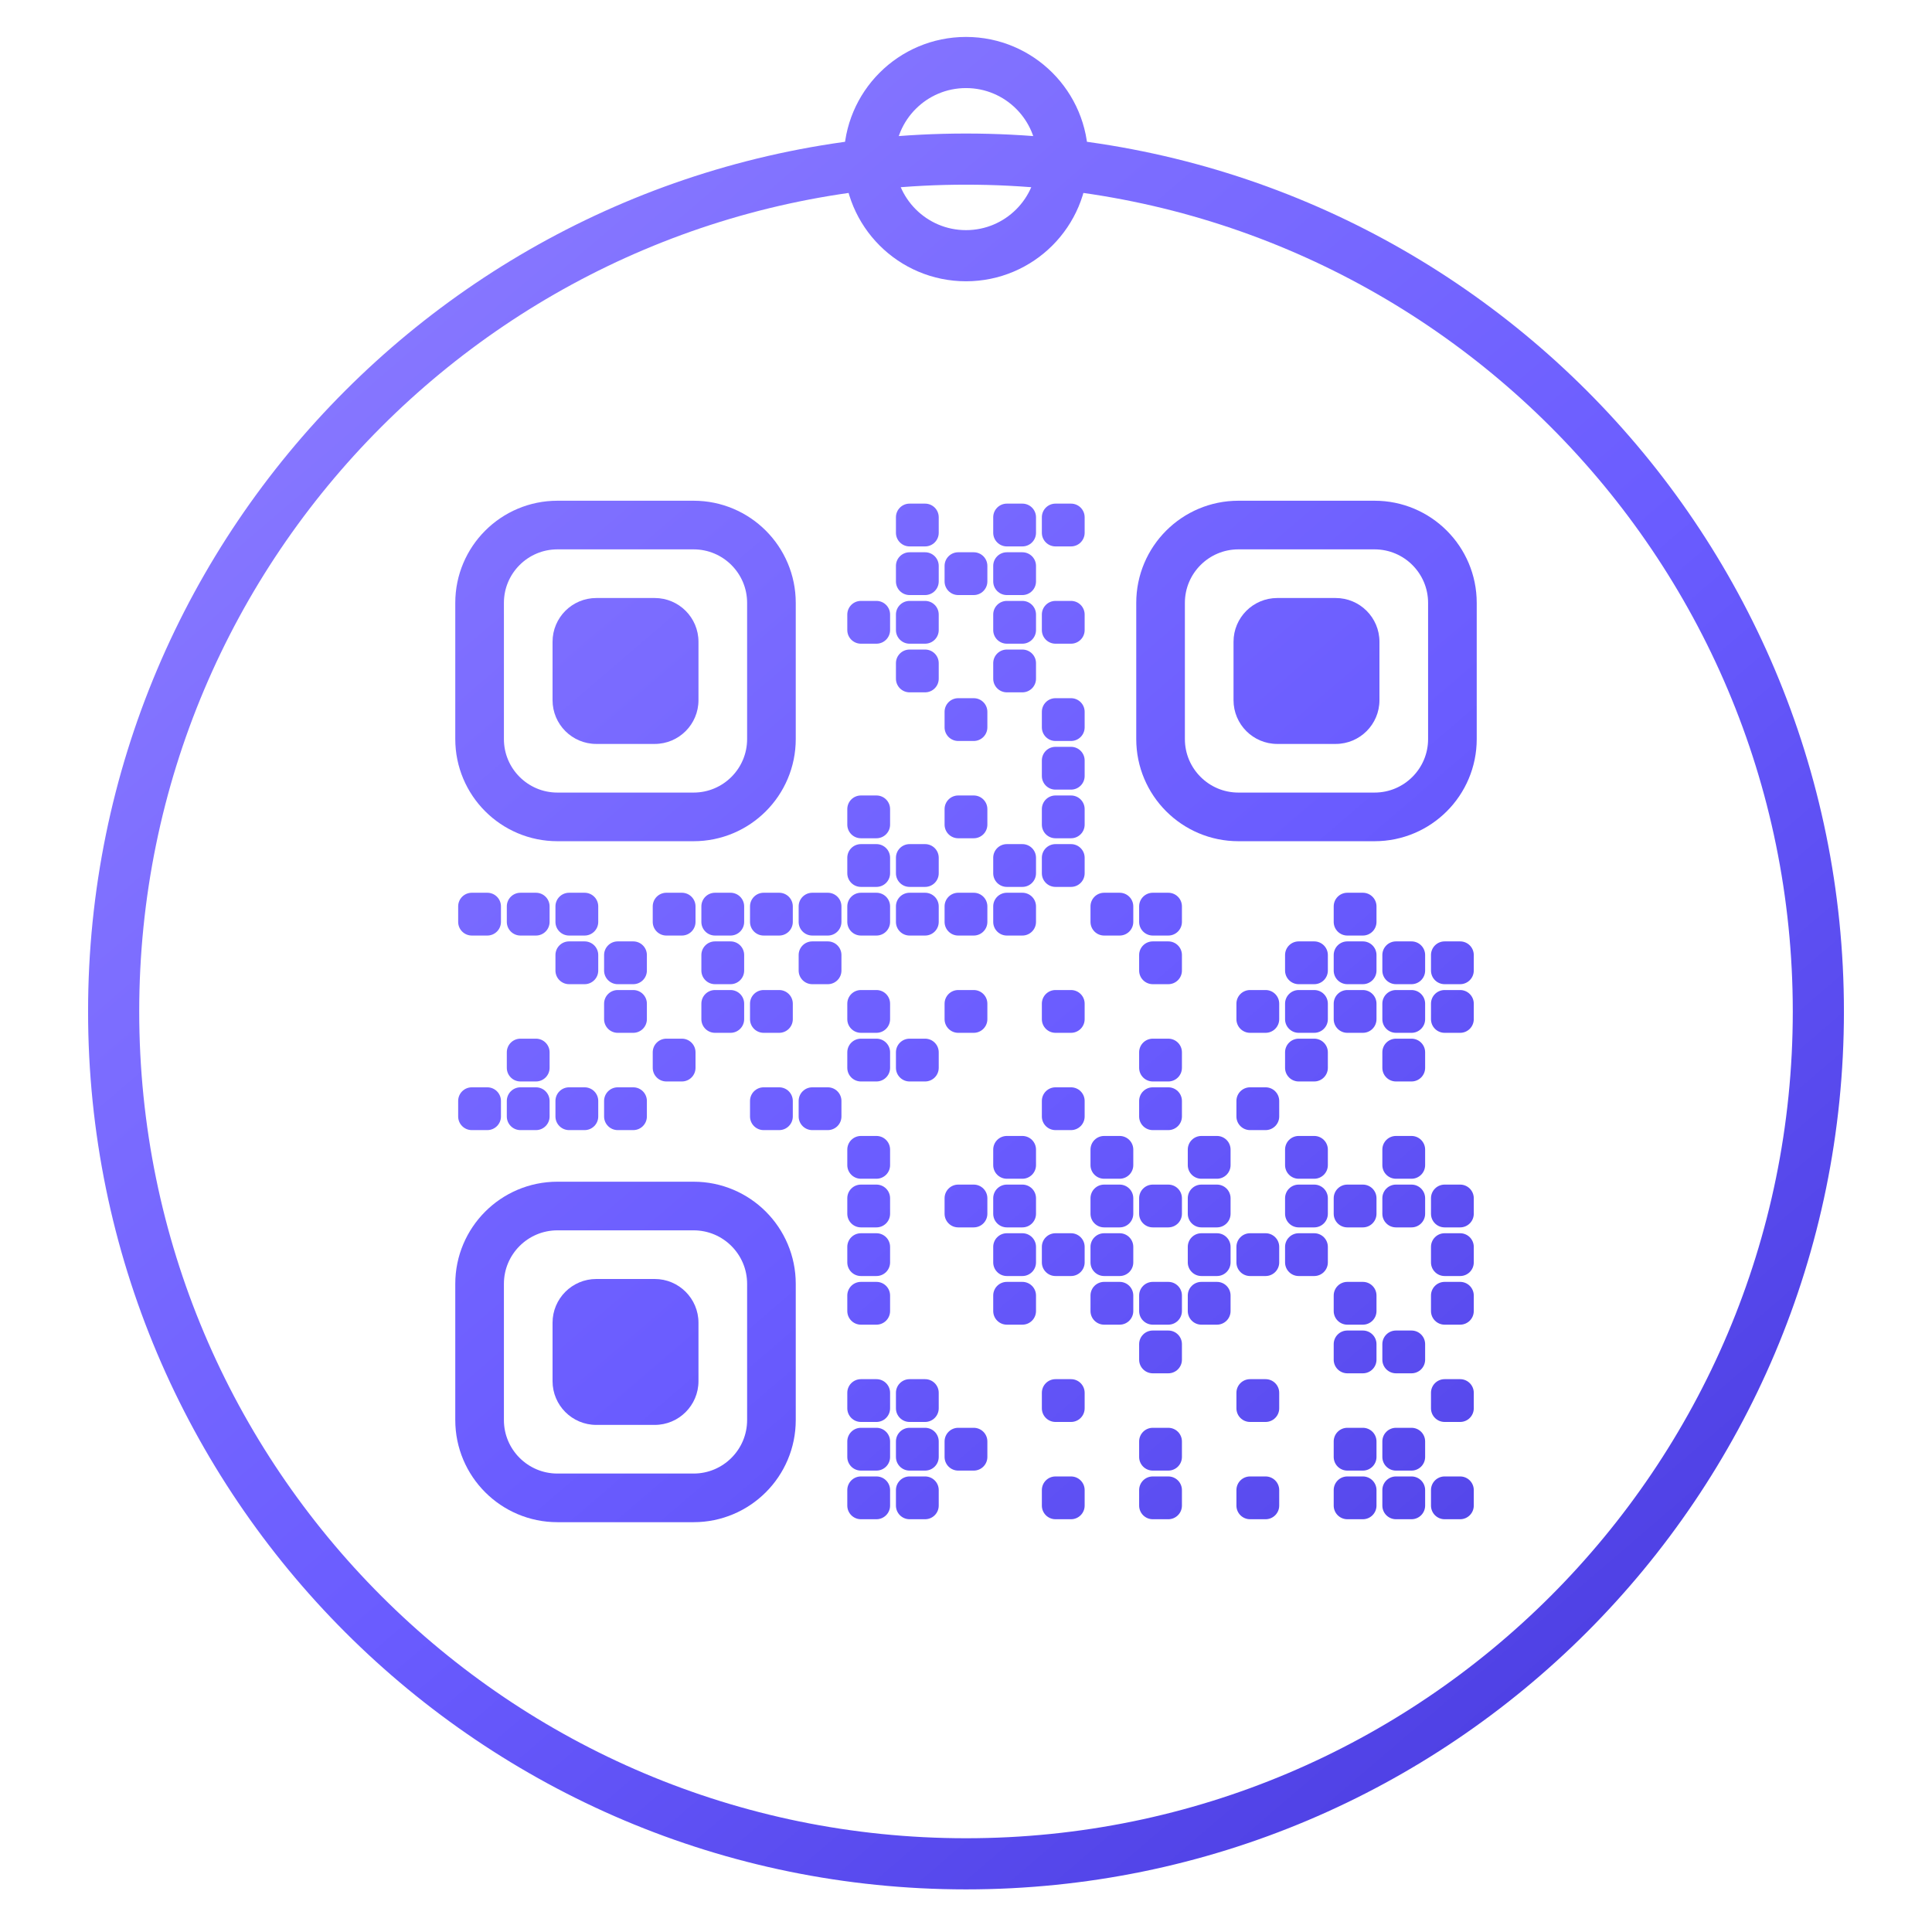
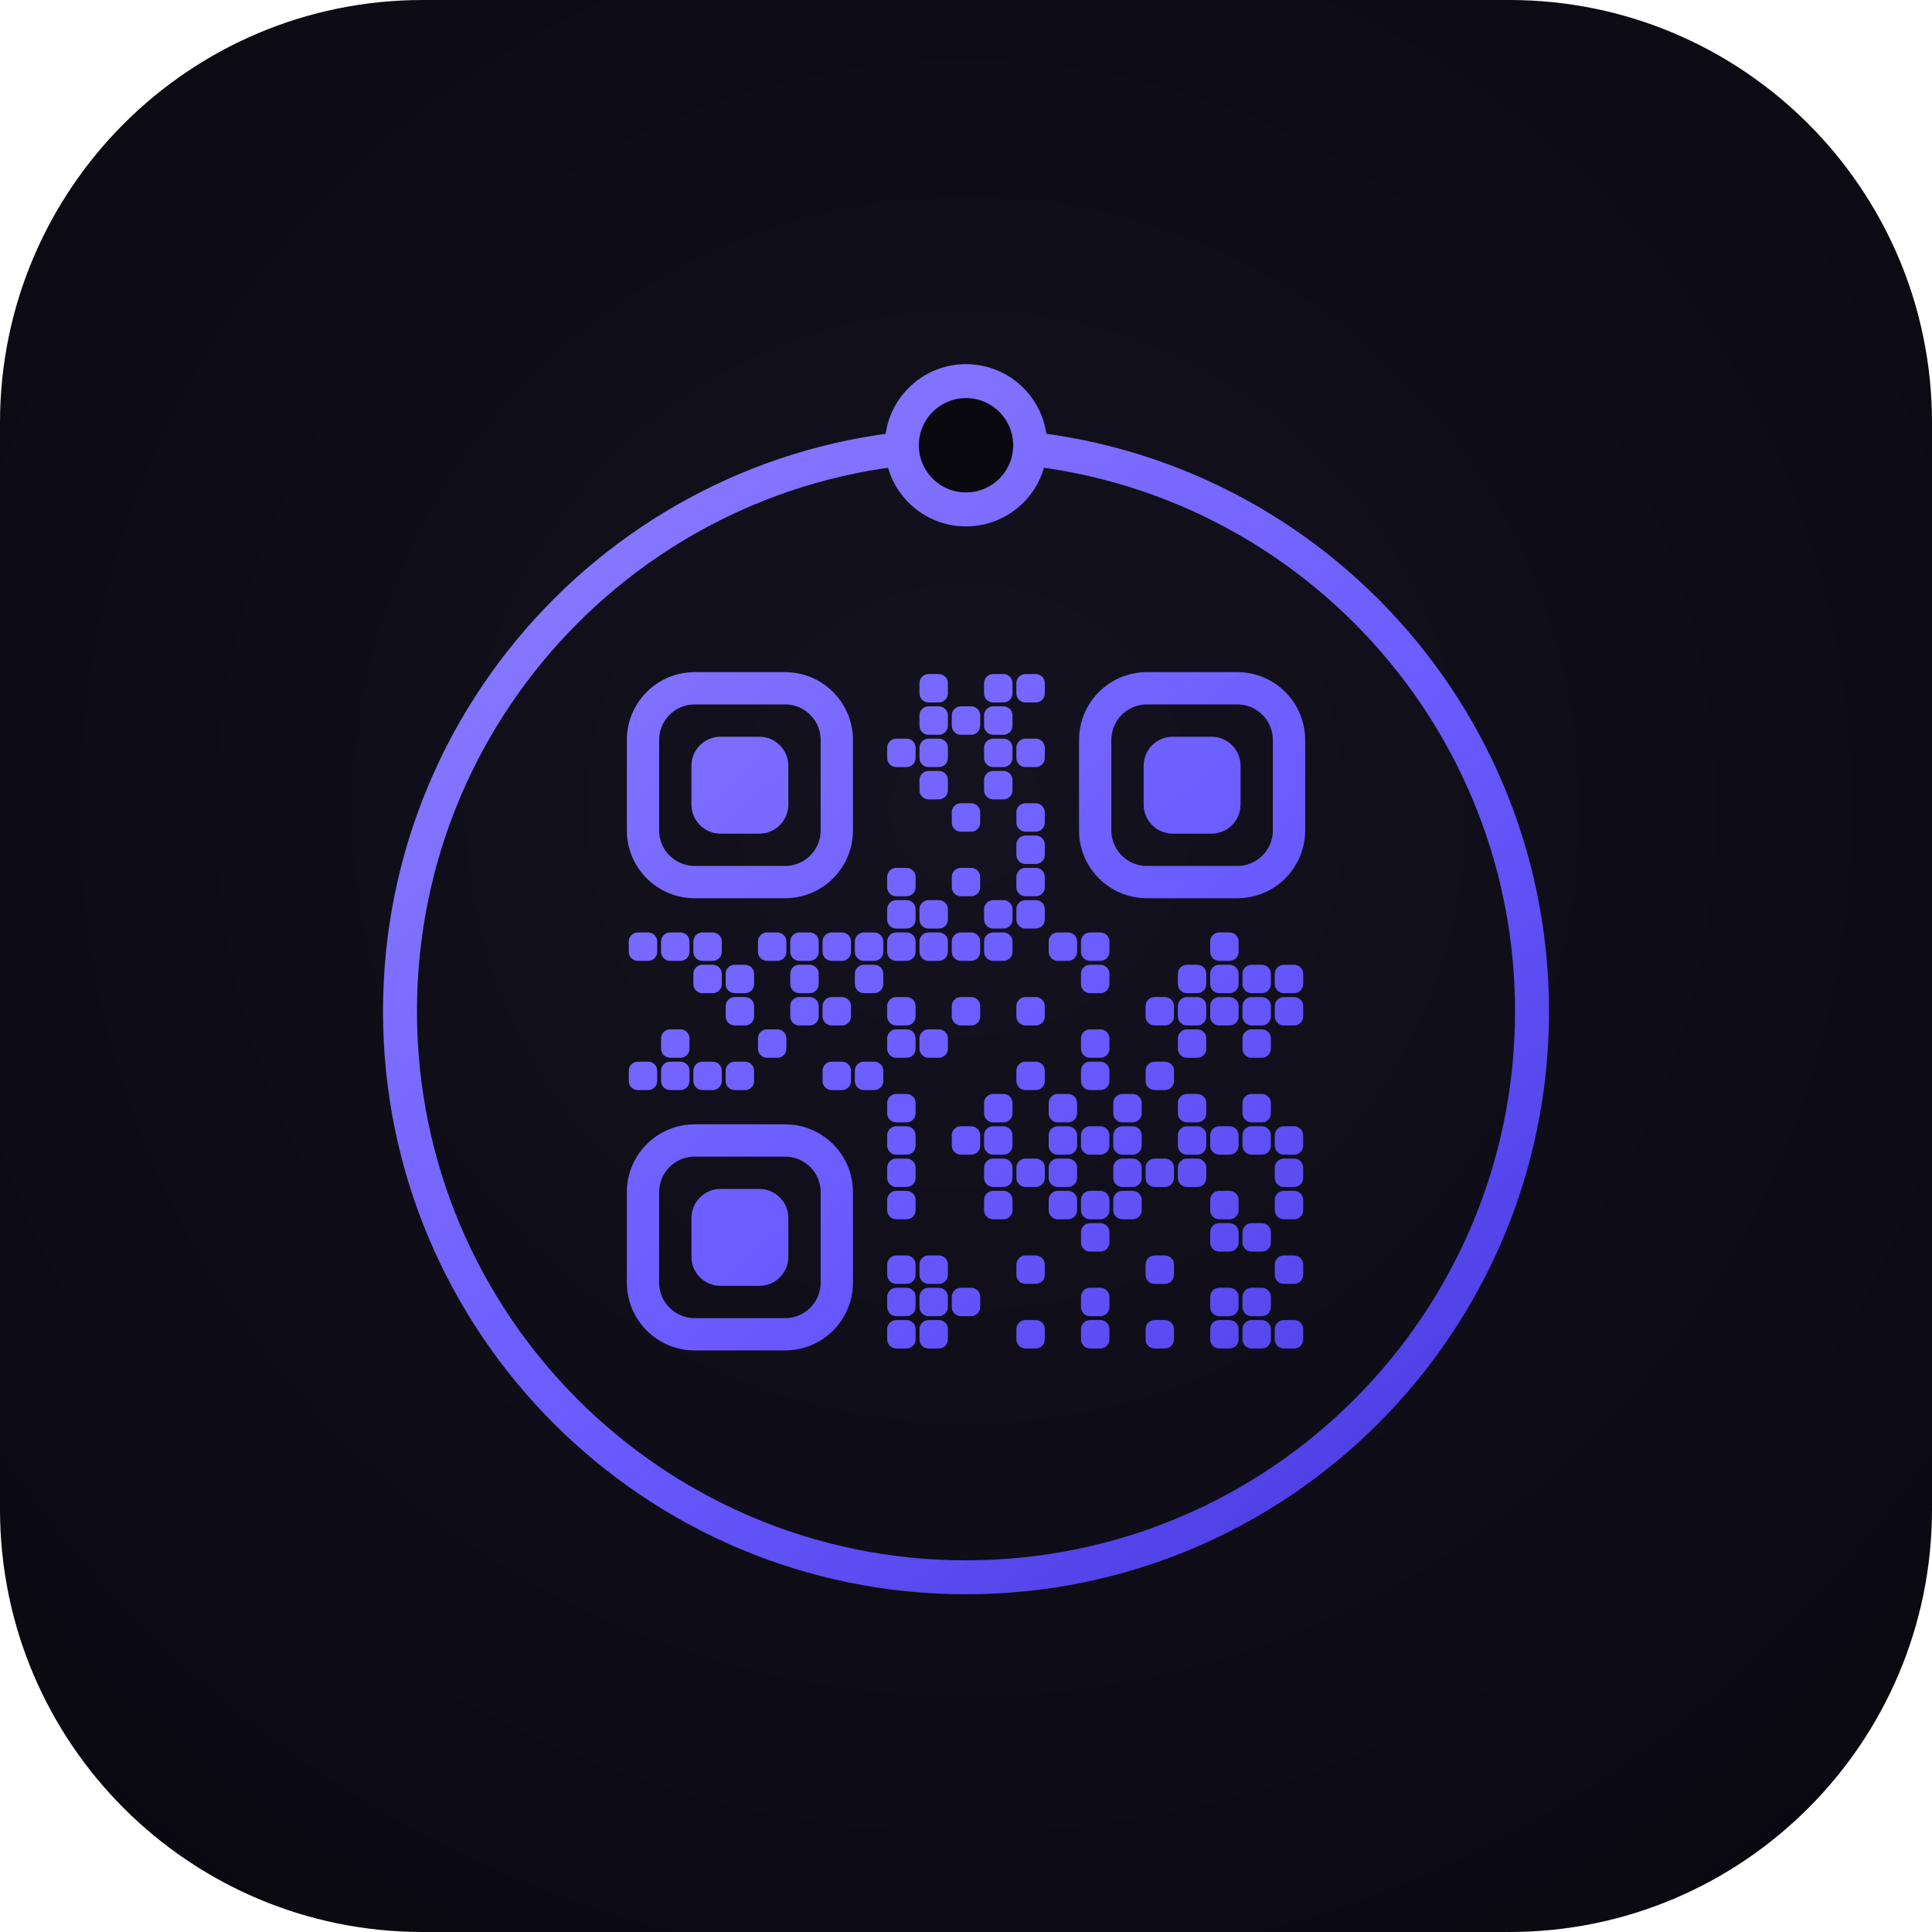
- <svg xmlns="http://www.w3.org/2000/svg" width="340" height="340" viewBox="86 90 340 340" fill="none">
+ <svg xmlns="http://www.w3.org/2000/svg" width="512" height="512" viewBox="0 0 512 512" fill="none">
  <defs>
+     <radialGradient id="bg" cx="50%" cy="42%" r="70%">
+       <stop offset="0%" stop-color="#14121f" />
+       <stop offset="100%" stop-color="#0a0910" />
+     </radialGradient>
    <linearGradient id="stroke" x1="140" y1="120" x2="380" y2="400" gradientUnits="userSpaceOnUse">
      <stop offset="0%" stop-color="#8b7bff" />
      <stop offset="55%" stop-color="#6a5cff" />
      <stop offset="100%" stop-color="#4a3ce0" />
    </linearGradient>
  </defs>
+   <rect width="512" height="512" rx="112" fill="url(#bg)" />
  <g>
    <circle cx="256" cy="268" r="150" stroke="url(#stroke)" stroke-width="9" />
-     <circle cx="256" cy="118" r="17" fill="none" stroke="url(#stroke)" stroke-width="9" />
+     <circle cx="256" cy="118" r="17" fill="#0a0910" stroke="url(#stroke)" stroke-width="9" />
    <g fill="url(#stroke)">
      <rect x="243.67" y="178.63" width="7.53" height="7.53" rx="2.40" />
      <rect x="260.79" y="178.63" width="7.53" height="7.53" rx="2.40" />
      <rect x="269.35" y="178.63" width="7.53" height="7.53" rx="2.40" />
      <rect x="243.67" y="187.19" width="7.53" height="7.53" rx="2.40" />
      <rect x="252.23" y="187.19" width="7.53" height="7.53" rx="2.40" />
      <rect x="260.79" y="187.19" width="7.53" height="7.53" rx="2.40" />
      <rect x="235.11" y="195.75" width="7.53" height="7.53" rx="2.40" />
      <rect x="243.67" y="195.75" width="7.53" height="7.53" rx="2.40" />
      <rect x="260.79" y="195.75" width="7.53" height="7.53" rx="2.40" />
      <rect x="269.35" y="195.75" width="7.53" height="7.53" rx="2.40" />
      <rect x="243.67" y="204.31" width="7.53" height="7.53" rx="2.40" />
      <rect x="260.79" y="204.31" width="7.53" height="7.53" rx="2.40" />
      <rect x="252.23" y="212.87" width="7.53" height="7.53" rx="2.40" />
      <rect x="269.35" y="212.87" width="7.53" height="7.53" rx="2.40" />
      <rect x="269.35" y="221.43" width="7.53" height="7.53" rx="2.40" />
      <rect x="235.11" y="229.99" width="7.53" height="7.53" rx="2.40" />
      <rect x="252.23" y="229.99" width="7.53" height="7.53" rx="2.40" />
      <rect x="269.35" y="229.99" width="7.53" height="7.53" rx="2.40" />
      <rect x="235.11" y="238.55" width="7.53" height="7.53" rx="2.40" />
      <rect x="243.67" y="238.55" width="7.53" height="7.53" rx="2.40" />
      <rect x="260.79" y="238.55" width="7.53" height="7.53" rx="2.40" />
      <rect x="269.35" y="238.55" width="7.53" height="7.53" rx="2.40" />
      <rect x="166.63" y="247.11" width="7.53" height="7.53" rx="2.40" />
      <rect x="175.19" y="247.11" width="7.53" height="7.53" rx="2.40" />
      <rect x="183.75" y="247.11" width="7.53" height="7.53" rx="2.40" />
      <rect x="200.87" y="247.11" width="7.53" height="7.53" rx="2.40" />
      <rect x="209.43" y="247.11" width="7.53" height="7.53" rx="2.40" />
      <rect x="217.99" y="247.11" width="7.53" height="7.53" rx="2.40" />
      <rect x="226.55" y="247.11" width="7.53" height="7.53" rx="2.40" />
      <rect x="235.11" y="247.11" width="7.53" height="7.53" rx="2.40" />
      <rect x="243.67" y="247.11" width="7.53" height="7.53" rx="2.40" />
      <rect x="252.23" y="247.11" width="7.53" height="7.53" rx="2.40" />
      <rect x="260.79" y="247.11" width="7.53" height="7.53" rx="2.40" />
      <rect x="277.91" y="247.11" width="7.53" height="7.53" rx="2.40" />
      <rect x="286.47" y="247.11" width="7.53" height="7.53" rx="2.40" />
      <rect x="320.71" y="247.11" width="7.53" height="7.53" rx="2.40" />
      <rect x="183.75" y="255.67" width="7.53" height="7.53" rx="2.40" />
      <rect x="192.31" y="255.67" width="7.53" height="7.53" rx="2.40" />
      <rect x="209.43" y="255.67" width="7.53" height="7.53" rx="2.40" />
      <rect x="226.55" y="255.67" width="7.53" height="7.53" rx="2.40" />
      <rect x="286.47" y="255.67" width="7.53" height="7.53" rx="2.40" />
      <rect x="312.15" y="255.67" width="7.53" height="7.53" rx="2.40" />
      <rect x="320.71" y="255.67" width="7.53" height="7.53" rx="2.40" />
      <rect x="329.27" y="255.67" width="7.53" height="7.53" rx="2.40" />
      <rect x="337.83" y="255.67" width="7.53" height="7.53" rx="2.40" />
      <rect x="192.31" y="264.23" width="7.53" height="7.53" rx="2.40" />
      <rect x="209.43" y="264.23" width="7.53" height="7.53" rx="2.40" />
      <rect x="217.99" y="264.23" width="7.53" height="7.53" rx="2.40" />
      <rect x="235.11" y="264.23" width="7.53" height="7.53" rx="2.40" />
      <rect x="252.23" y="264.23" width="7.53" height="7.53" rx="2.40" />
      <rect x="269.35" y="264.23" width="7.53" height="7.53" rx="2.40" />
      <rect x="303.59" y="264.23" width="7.53" height="7.53" rx="2.40" />
      <rect x="312.15" y="264.23" width="7.53" height="7.53" rx="2.40" />
      <rect x="320.71" y="264.23" width="7.53" height="7.53" rx="2.40" />
      <rect x="329.27" y="264.23" width="7.53" height="7.53" rx="2.40" />
      <rect x="337.83" y="264.23" width="7.53" height="7.53" rx="2.40" />
      <rect x="175.19" y="272.79" width="7.53" height="7.53" rx="2.40" />
      <rect x="200.87" y="272.79" width="7.53" height="7.53" rx="2.40" />
      <rect x="235.11" y="272.79" width="7.53" height="7.53" rx="2.40" />
      <rect x="243.67" y="272.79" width="7.53" height="7.53" rx="2.40" />
      <rect x="286.47" y="272.79" width="7.53" height="7.53" rx="2.40" />
      <rect x="312.15" y="272.79" width="7.53" height="7.53" rx="2.40" />
      <rect x="329.27" y="272.79" width="7.53" height="7.53" rx="2.40" />
      <rect x="166.63" y="281.35" width="7.53" height="7.53" rx="2.40" />
      <rect x="175.19" y="281.35" width="7.53" height="7.53" rx="2.40" />
      <rect x="183.75" y="281.35" width="7.53" height="7.53" rx="2.40" />
      <rect x="192.31" y="281.35" width="7.53" height="7.53" rx="2.40" />
      <rect x="217.99" y="281.35" width="7.53" height="7.53" rx="2.40" />
      <rect x="226.55" y="281.35" width="7.53" height="7.53" rx="2.40" />
      <rect x="269.35" y="281.35" width="7.53" height="7.53" rx="2.40" />
      <rect x="286.47" y="281.35" width="7.53" height="7.53" rx="2.40" />
      <rect x="303.59" y="281.35" width="7.53" height="7.53" rx="2.40" />
      <rect x="235.11" y="289.91" width="7.53" height="7.53" rx="2.40" />
      <rect x="260.79" y="289.91" width="7.53" height="7.53" rx="2.40" />
      <rect x="277.91" y="289.91" width="7.53" height="7.53" rx="2.40" />
      <rect x="295.03" y="289.91" width="7.53" height="7.53" rx="2.40" />
      <rect x="312.15" y="289.91" width="7.53" height="7.53" rx="2.40" />
      <rect x="329.27" y="289.91" width="7.53" height="7.53" rx="2.40" />
      <rect x="235.11" y="298.47" width="7.53" height="7.53" rx="2.40" />
      <rect x="252.23" y="298.47" width="7.53" height="7.53" rx="2.40" />
      <rect x="260.79" y="298.47" width="7.53" height="7.53" rx="2.40" />
      <rect x="277.91" y="298.47" width="7.53" height="7.53" rx="2.40" />
      <rect x="286.47" y="298.47" width="7.53" height="7.53" rx="2.40" />
      <rect x="295.03" y="298.47" width="7.53" height="7.53" rx="2.40" />
      <rect x="312.15" y="298.47" width="7.53" height="7.53" rx="2.40" />
      <rect x="320.71" y="298.47" width="7.53" height="7.53" rx="2.40" />
      <rect x="329.27" y="298.47" width="7.53" height="7.53" rx="2.40" />
      <rect x="337.83" y="298.47" width="7.53" height="7.53" rx="2.40" />
      <rect x="235.11" y="307.03" width="7.53" height="7.53" rx="2.40" />
      <rect x="260.79" y="307.03" width="7.53" height="7.53" rx="2.40" />
      <rect x="269.35" y="307.03" width="7.53" height="7.53" rx="2.40" />
      <rect x="277.91" y="307.03" width="7.53" height="7.53" rx="2.40" />
      <rect x="295.03" y="307.03" width="7.53" height="7.53" rx="2.40" />
      <rect x="303.59" y="307.03" width="7.53" height="7.53" rx="2.40" />
      <rect x="312.15" y="307.03" width="7.53" height="7.53" rx="2.40" />
      <rect x="337.83" y="307.03" width="7.53" height="7.53" rx="2.40" />
      <rect x="235.11" y="315.59" width="7.53" height="7.53" rx="2.40" />
      <rect x="260.79" y="315.59" width="7.53" height="7.53" rx="2.40" />
      <rect x="277.91" y="315.59" width="7.53" height="7.53" rx="2.40" />
      <rect x="286.47" y="315.59" width="7.53" height="7.53" rx="2.40" />
      <rect x="295.03" y="315.59" width="7.53" height="7.53" rx="2.40" />
      <rect x="320.71" y="315.59" width="7.53" height="7.53" rx="2.40" />
      <rect x="337.83" y="315.59" width="7.53" height="7.53" rx="2.40" />
      <rect x="286.47" y="324.15" width="7.53" height="7.53" rx="2.40" />
      <rect x="320.71" y="324.15" width="7.53" height="7.53" rx="2.40" />
      <rect x="329.27" y="324.15" width="7.53" height="7.53" rx="2.40" />
      <rect x="235.11" y="332.71" width="7.53" height="7.53" rx="2.40" />
      <rect x="243.67" y="332.71" width="7.53" height="7.53" rx="2.40" />
      <rect x="269.35" y="332.71" width="7.53" height="7.53" rx="2.40" />
      <rect x="303.59" y="332.71" width="7.53" height="7.53" rx="2.40" />
      <rect x="337.83" y="332.71" width="7.53" height="7.53" rx="2.40" />
      <rect x="235.11" y="341.27" width="7.53" height="7.53" rx="2.40" />
      <rect x="243.67" y="341.27" width="7.53" height="7.53" rx="2.40" />
      <rect x="252.23" y="341.27" width="7.53" height="7.53" rx="2.40" />
      <rect x="286.47" y="341.27" width="7.53" height="7.53" rx="2.40" />
      <rect x="320.71" y="341.27" width="7.53" height="7.53" rx="2.40" />
      <rect x="329.27" y="341.27" width="7.53" height="7.53" rx="2.40" />
      <rect x="235.11" y="349.83" width="7.53" height="7.53" rx="2.40" />
      <rect x="243.67" y="349.83" width="7.53" height="7.53" rx="2.40" />
      <rect x="269.35" y="349.83" width="7.53" height="7.53" rx="2.40" />
      <rect x="286.47" y="349.83" width="7.53" height="7.53" rx="2.40" />
      <rect x="303.59" y="349.83" width="7.53" height="7.53" rx="2.40" />
      <rect x="320.71" y="349.83" width="7.53" height="7.53" rx="2.40" />
      <rect x="329.27" y="349.83" width="7.53" height="7.53" rx="2.40" />
      <rect x="337.83" y="349.83" width="7.53" height="7.53" rx="2.40" />
      <rect x="170.40" y="182.40" width="51.36" height="51.36" rx="13.70" fill="none" stroke="url(#stroke)" stroke-width="8.56" />
      <rect x="183.24" y="195.24" width="25.68" height="25.68" rx="7.70" />
      <rect x="290.24" y="182.40" width="51.36" height="51.36" rx="13.70" fill="none" stroke="url(#stroke)" stroke-width="8.56" />
      <rect x="303.08" y="195.24" width="25.68" height="25.68" rx="7.70" />
      <rect x="170.40" y="302.24" width="51.36" height="51.36" rx="13.70" fill="none" stroke="url(#stroke)" stroke-width="8.56" />
      <rect x="183.24" y="315.08" width="25.68" height="25.68" rx="7.70" />
    </g>
  </g>
</svg>
